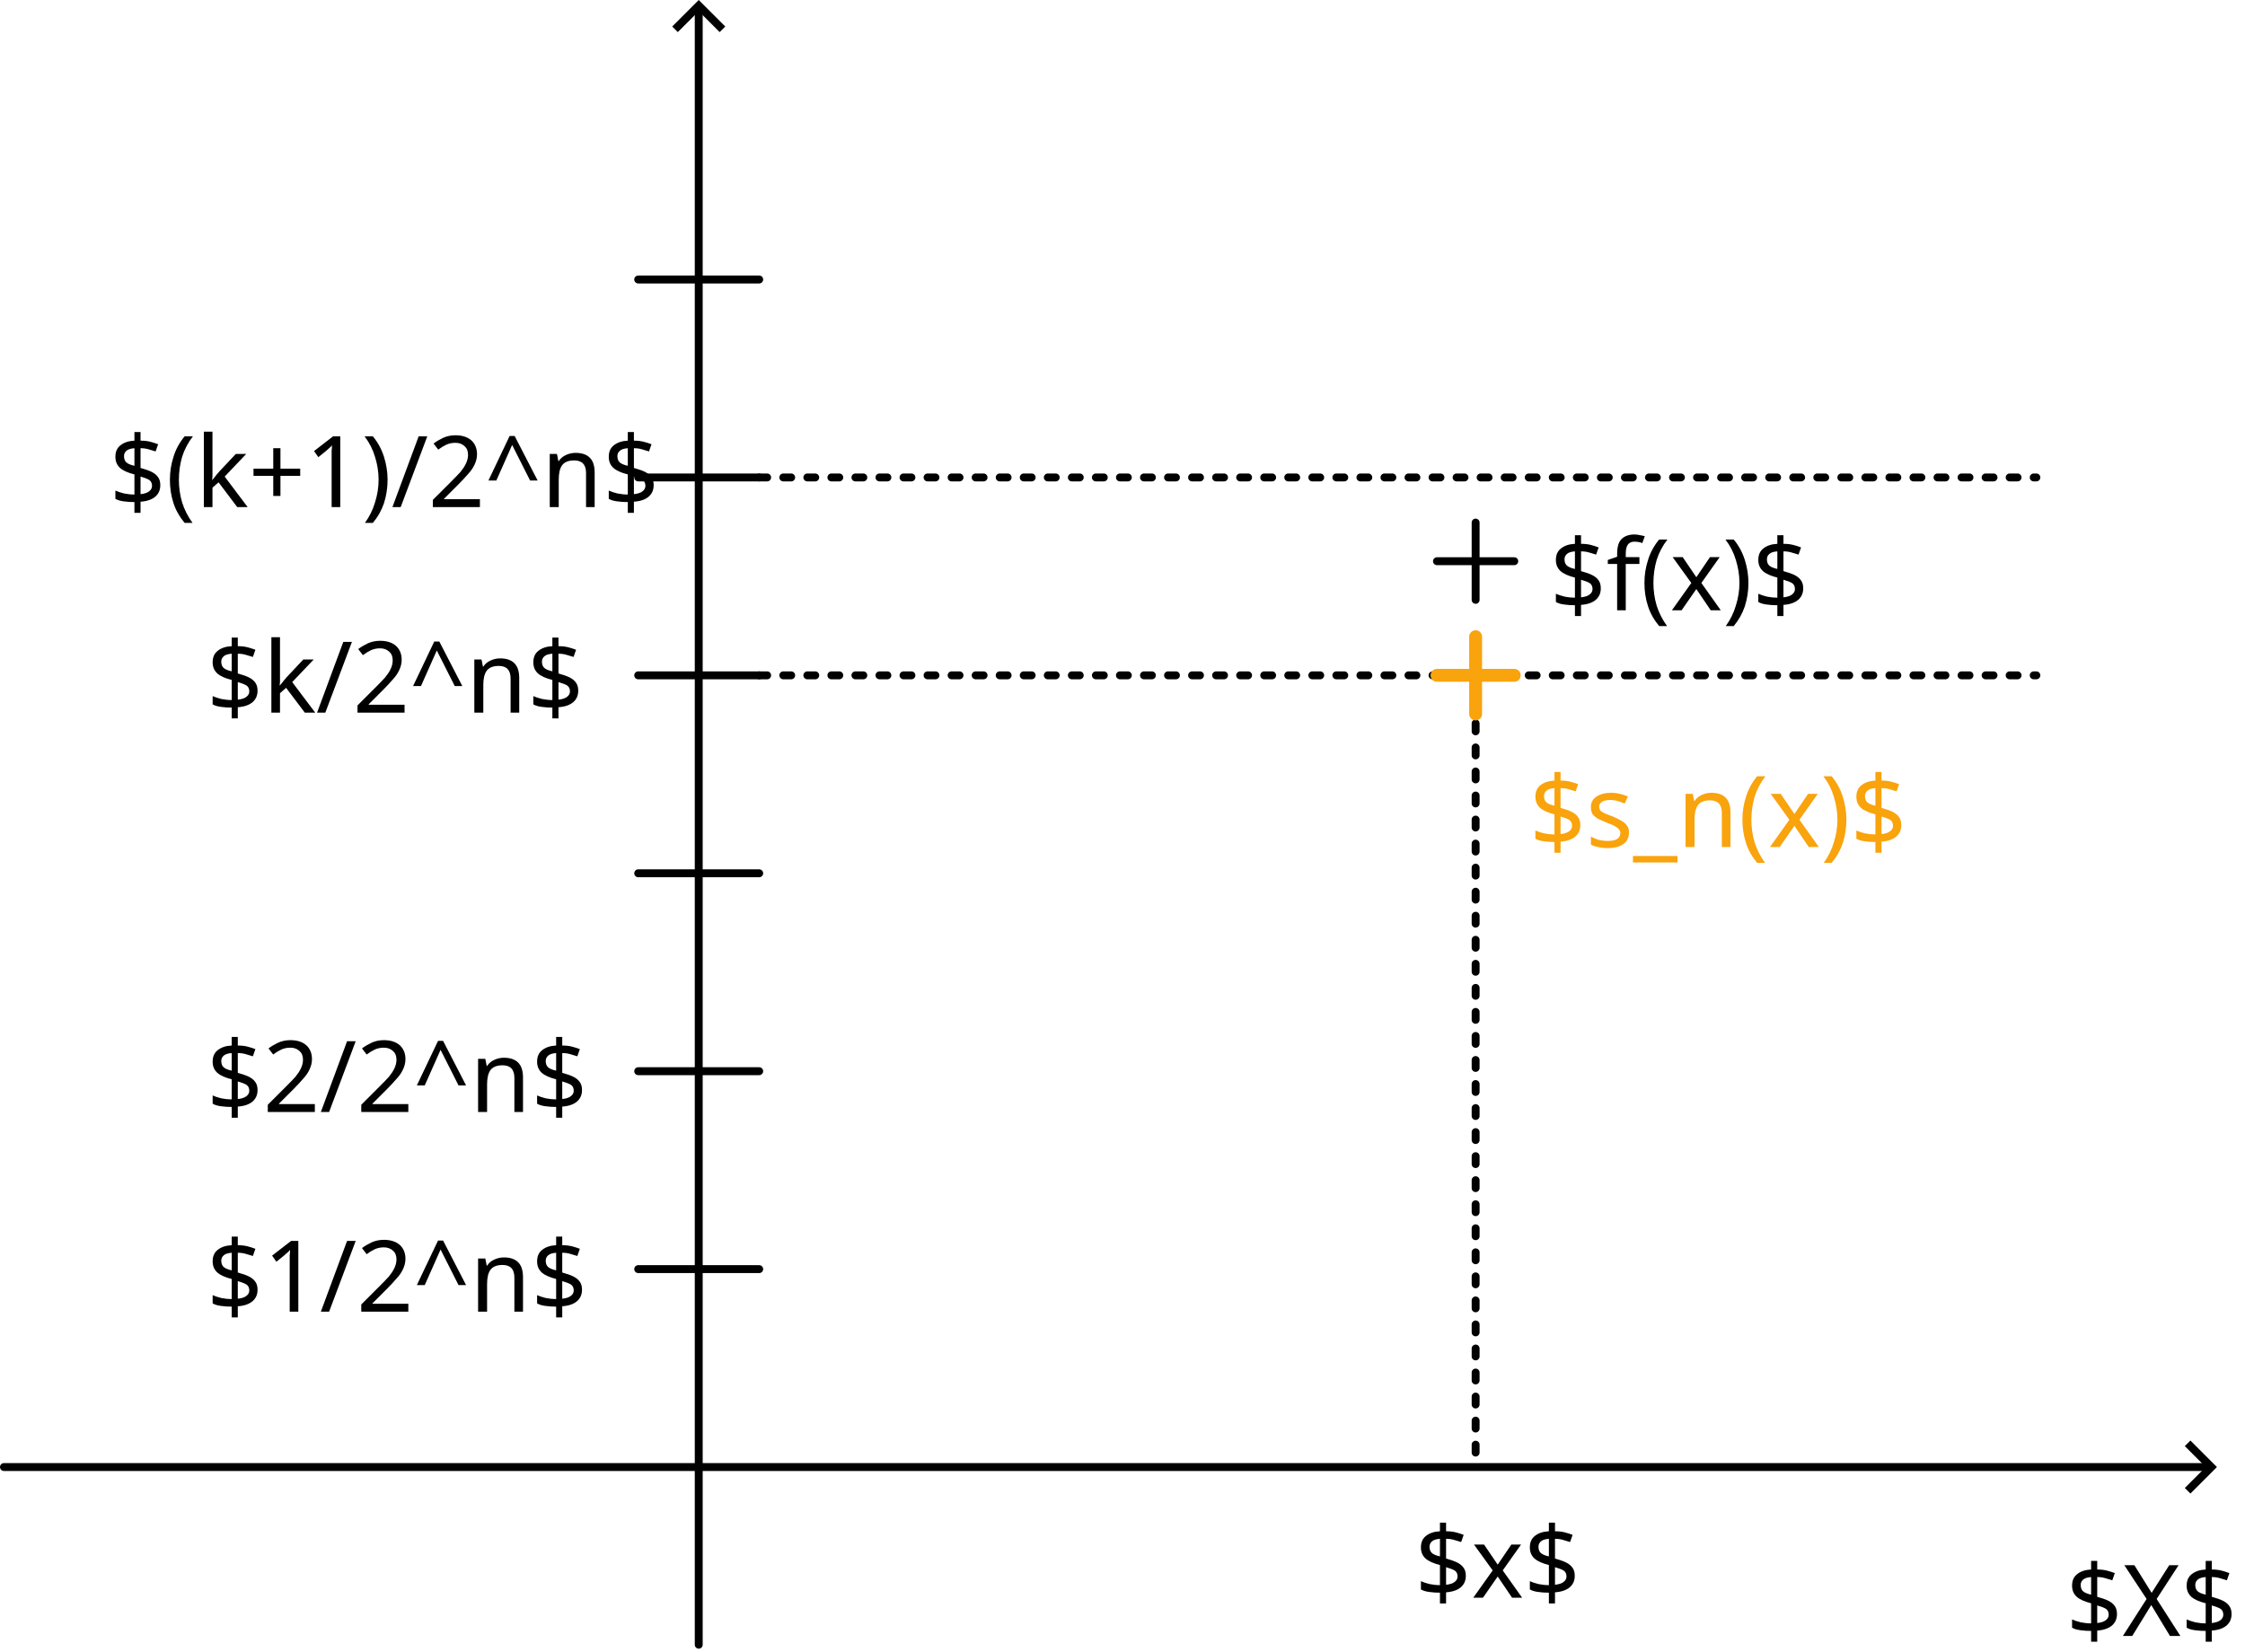
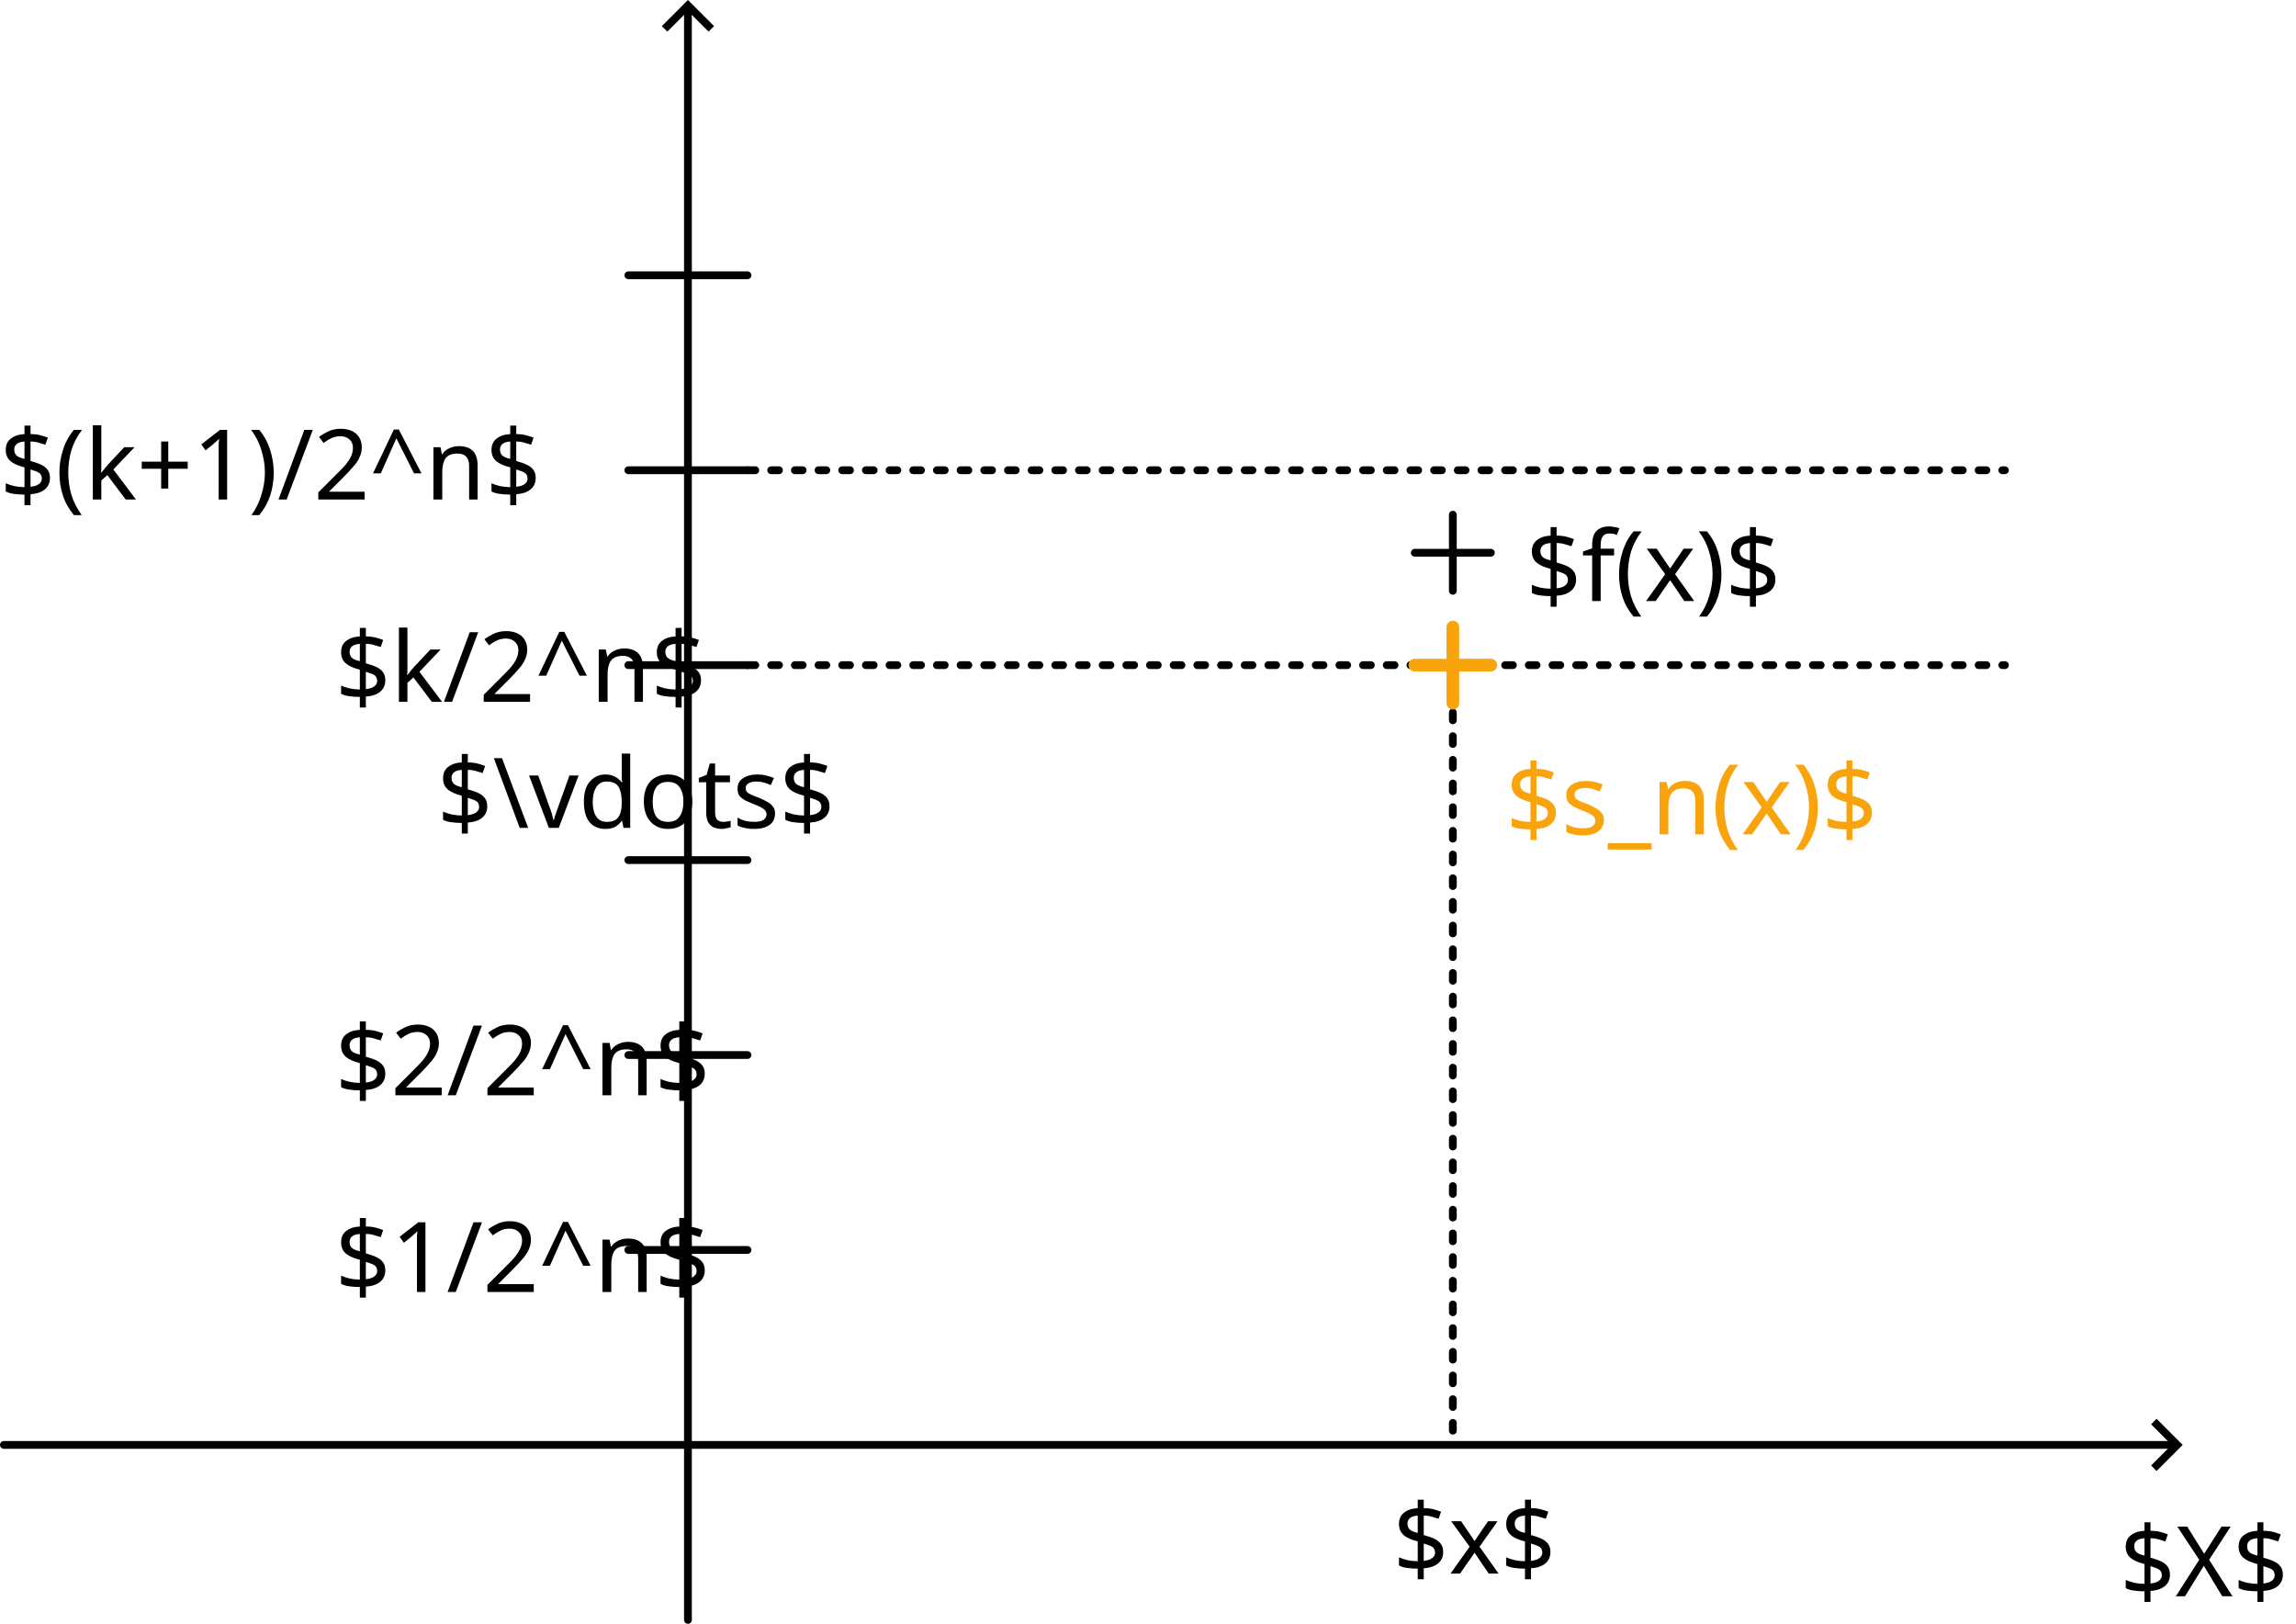
- <svg xmlns="http://www.w3.org/2000/svg" width="97.655mm" height="71.839mm" version="1.1" viewBox="0 0 97.655 71.839" xml:space="preserve">
+ <svg xmlns="http://www.w3.org/2000/svg" width="101.44mm" height="71.729mm" version="1.1" viewBox="0 0 101.44 71.729" xml:space="preserve">
  <defs>
    <marker id="ArrowWide" overflow="visible" markerHeight="1" markerWidth="1" orient="auto-start-reverse" preserveAspectRatio="xMidYMid" viewBox="0 0 1 1">
      <path transform="rotate(180 .125 0)" d="m3-3-3 3 3 3" fill="none" stroke="context-stroke" />
    </marker>
  </defs>
  <path d="m64.188 29.382v34.445" fill="none" stroke="#000" stroke-dasharray="0.344, 0.702" stroke-linecap="round" stroke-linejoin="round" stroke-width=".344" style="paint-order:markers stroke fill" />
  <path d="m0.172 63.827h95.933" fill="none" marker-end="url(#ArrowWide)" stroke="#000" stroke-linecap="round" stroke-linejoin="round" stroke-width=".344" style="paint-order:markers stroke fill" />
  <path d="m30.394 71.557v-71.228" fill="none" marker-end="url(#ArrowWide)" stroke="#000" stroke-linecap="round" stroke-linejoin="round" stroke-width=".344" style="paint-order:markers stroke fill" />
  <path d="m27.761 55.216h5.264" fill="none" stroke="#000" stroke-linecap="round" stroke-linejoin="round" stroke-width=".344" style="paint-order:markers stroke fill" />
  <path d="m27.761 46.605h5.264" fill="none" stroke="#000" stroke-linecap="round" stroke-linejoin="round" stroke-width=".344" style="paint-order:markers stroke fill" />
  <path d="m27.761 37.994h5.264" fill="none" stroke="#000" stroke-linecap="round" stroke-linejoin="round" stroke-width=".344" style="paint-order:markers stroke fill" />
  <path d="m27.761 29.382h5.264" fill="none" stroke="#000" stroke-linecap="round" stroke-linejoin="round" stroke-width=".344" style="paint-order:markers stroke fill" />
  <path d="m27.761 20.772h5.264" fill="none" stroke="#000" stroke-linecap="round" stroke-linejoin="round" stroke-width=".344" style="paint-order:markers stroke fill" />
  <path d="m27.761 12.16h5.264" fill="none" stroke="#000" stroke-linecap="round" stroke-linejoin="round" stroke-width=".344" style="paint-order:markers stroke fill" />
-   <text x="8.986" y="57.069" fill="#000000" font-family="'MonaspiceNe Nerd Font'" font-size="4.306px" stroke-width=".431" xml:space="preserve">
-     <tspan x="8.986" y="57.069" stroke-width=".431">$1/2^n$</tspan>
+   <text x="14.806" y="57.07" fill="#000000" font-family="'MonaspiceNe Nerd Font'" font-size="4.306px" stroke-width=".431" xml:space="preserve">
+     <tspan x="14.806" y="57.07" stroke-width=".431">$1/2^n$</tspan>
  </text>
-   <text x="8.986" y="48.381" fill="#000000" font-family="'MonaspiceNe Nerd Font'" font-size="4.306px" stroke-width=".431" xml:space="preserve">
-     <tspan x="8.986" y="48.381" stroke-width=".431">$2/2^n$</tspan>
+   <text x="14.806" y="48.382" fill="#000000" font-family="'MonaspiceNe Nerd Font'" font-size="4.306px" stroke-width=".431" xml:space="preserve">
+     <tspan x="14.806" y="48.382" stroke-width=".431">$2/2^n$</tspan>
  </text>
-   <text x="8.986" y="31.004" fill="#000000" font-family="'MonaspiceNe Nerd Font'" font-size="4.306px" stroke-width=".431" xml:space="preserve">
-     <tspan x="8.986" y="31.004" stroke-width=".431">$k/2^n$</tspan>
+   <text x="14.806" y="31.005" fill="#000000" font-family="'MonaspiceNe Nerd Font'" font-size="4.306px" stroke-width=".431" xml:space="preserve">
+     <tspan x="14.806" y="31.005" stroke-width=".431">$k/2^n$</tspan>
  </text>
-   <text x="4.752" y="22.065" fill="#000000" font-family="'MonaspiceNe Nerd Font'" font-size="4.306px" stroke-width=".431" xml:space="preserve">
-     <tspan x="4.752" y="22.065" stroke-width=".431">$(k+1)/2^n$</tspan>
+   <text x="-0.01" y="22.066" fill="#000000" font-family="'MonaspiceNe Nerd Font'" font-size="4.306px" stroke-width=".431" xml:space="preserve">
+     <tspan x="-0.01" y="22.066" stroke-width=".431">$(k+1)/2^n$</tspan>
  </text>
  <path d="m65.869 24.417h-3.362m1.681-1.681v3.362" fill="none" stroke="#000" stroke-linecap="round" stroke-linejoin="round" stroke-width=".344" />
  <path d="m33.026 29.382h55.554" fill="none" stroke="#000" stroke-dasharray="0.344, 0.702" stroke-linecap="round" stroke-linejoin="round" stroke-width=".344" style="paint-order:markers stroke fill" />
  <path d="m33.026 20.772h55.554" fill="none" stroke="#000" stroke-dasharray="0.344, 0.702" stroke-linecap="round" stroke-linejoin="round" stroke-width=".344" style="paint-order:markers stroke fill" />
  <path d="m65.869 29.382h-3.362m1.681-1.681v3.362" fill="none" stroke="#f9a30d" stroke-linecap="round" stroke-linejoin="round" stroke-width=".56" style="paint-order:markers stroke fill" />
-   <text x="66.525" y="36.854" fill="#f9a30d" font-family="'MonaspiceNe Nerd Font'" font-size="4.306px" stroke-width=".431" xml:space="preserve">
-     <tspan x="66.525" y="36.854" fill="#f9a30d" stroke-width=".431">$s_n(x)$</tspan>
+   <text x="66.525" y="36.856" fill="#f9a30d" font-family="'MonaspiceNe Nerd Font'" font-size="4.306px" stroke-width=".431" xml:space="preserve">
+     <tspan x="66.525" y="36.856" fill="#f9a30d" stroke-width=".431">$s_n(x)$</tspan>
  </text>
-   <text x="67.415" y="26.551" fill="#000000" font-family="'MonaspiceNe Nerd Font'" font-size="4.306px" stroke-width=".431" xml:space="preserve">
-     <tspan x="67.415" y="26.551" stroke-width=".431">$f(x)$</tspan>
+   <text x="67.415" y="26.552" fill="#000000" font-family="'MonaspiceNe Nerd Font'" font-size="4.306px" stroke-width=".431" xml:space="preserve">
+     <tspan x="67.415" y="26.552" stroke-width=".431">$f(x)$</tspan>
  </text>
-   <text x="61.542" y="69.512" fill="#000000" font-family="'MonaspiceNe Nerd Font'" font-size="4.306px" stroke-width=".431" xml:space="preserve">
-     <tspan x="61.542" y="69.512" stroke-width=".431">$x$</tspan>
+   <text x="61.542" y="69.513" fill="#000000" font-family="'MonaspiceNe Nerd Font'" font-size="4.306px" stroke-width=".431" xml:space="preserve">
+     <tspan x="61.542" y="69.513" stroke-width=".431">$x$</tspan>
  </text>
-   <text x="89.867" y="71.176" fill="#000000" font-family="'MonaspiceNe Nerd Font'" font-size="4.306px" stroke-width=".431" xml:space="preserve">
-     <tspan x="89.867" y="71.176" stroke-width=".431">$X$</tspan>
+   <text x="93.651" y="70.512" fill="#000000" font-family="'MonaspiceNe Nerd Font'" font-size="4.306px" stroke-width=".431" xml:space="preserve">
+     <tspan x="93.651" y="70.512" stroke-width=".431">$X$</tspan>
+   </text>
+   <text x="19.309" y="36.57" fill="#000000" font-family="'MonaspiceNe Nerd Font'" font-size="4.306px" stroke-width=".431" xml:space="preserve">
+     <tspan x="19.309" y="36.57" stroke-width=".431">$\vdots$</tspan>
  </text>
</svg>
